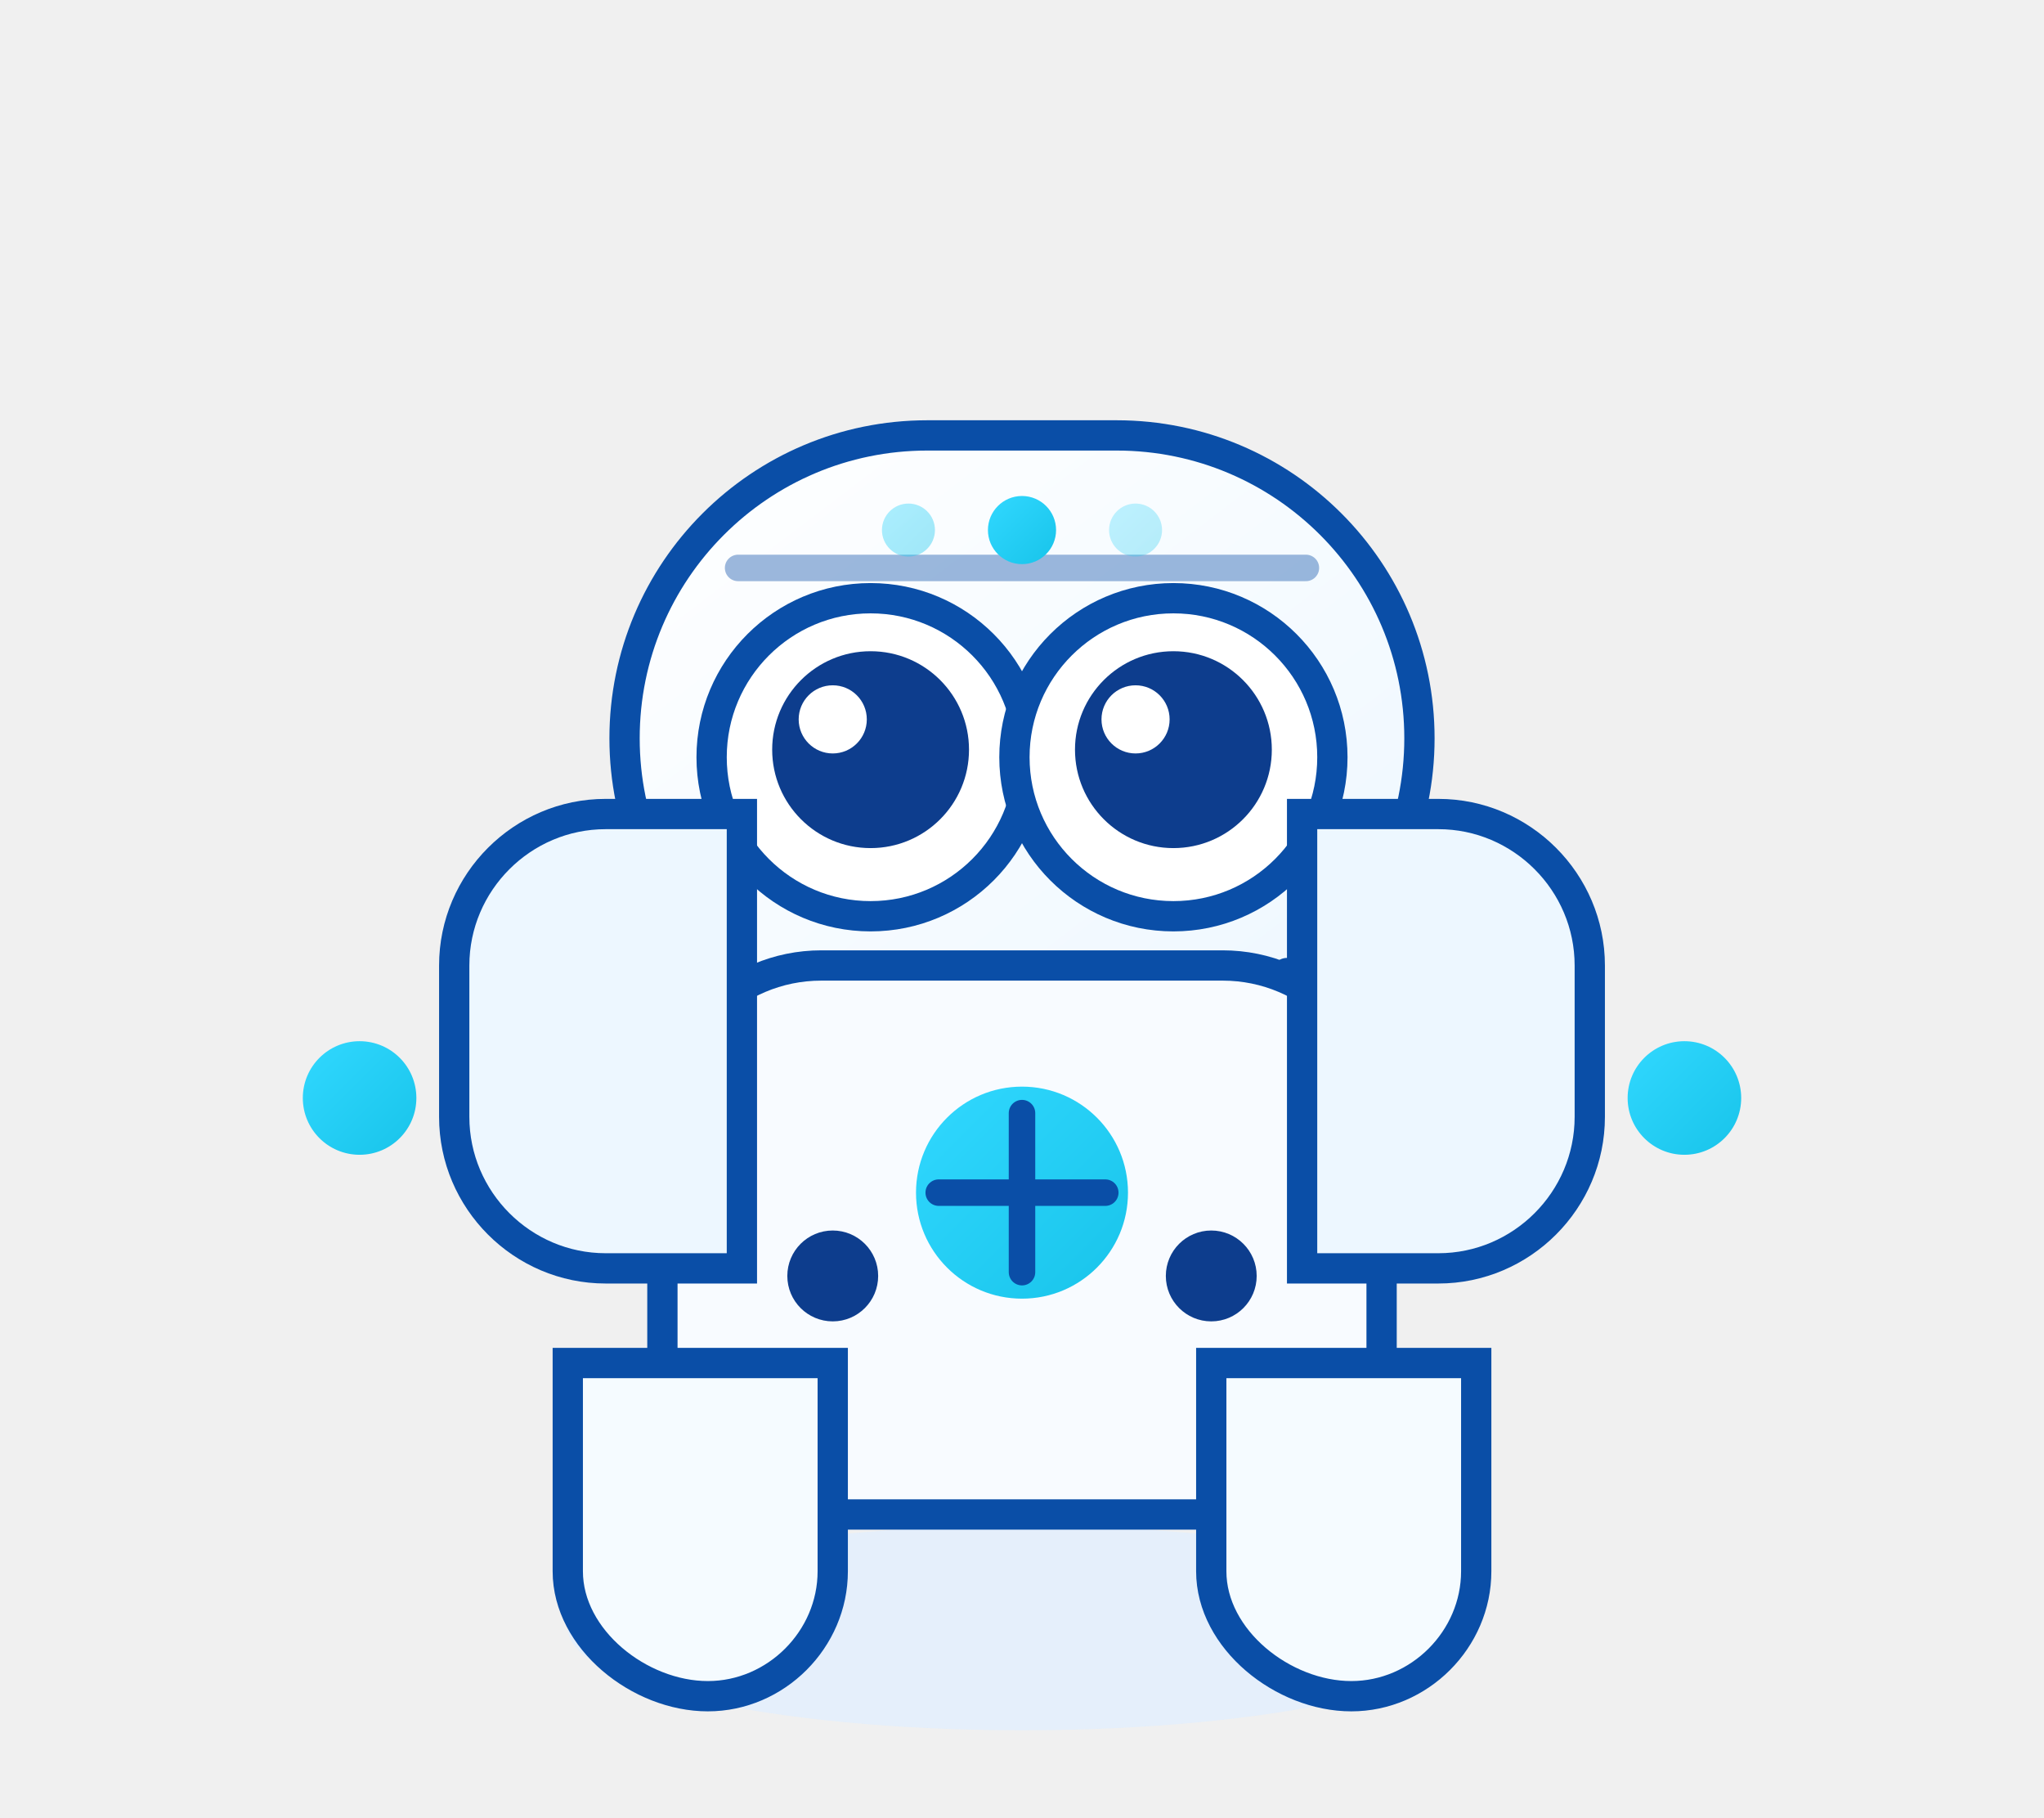
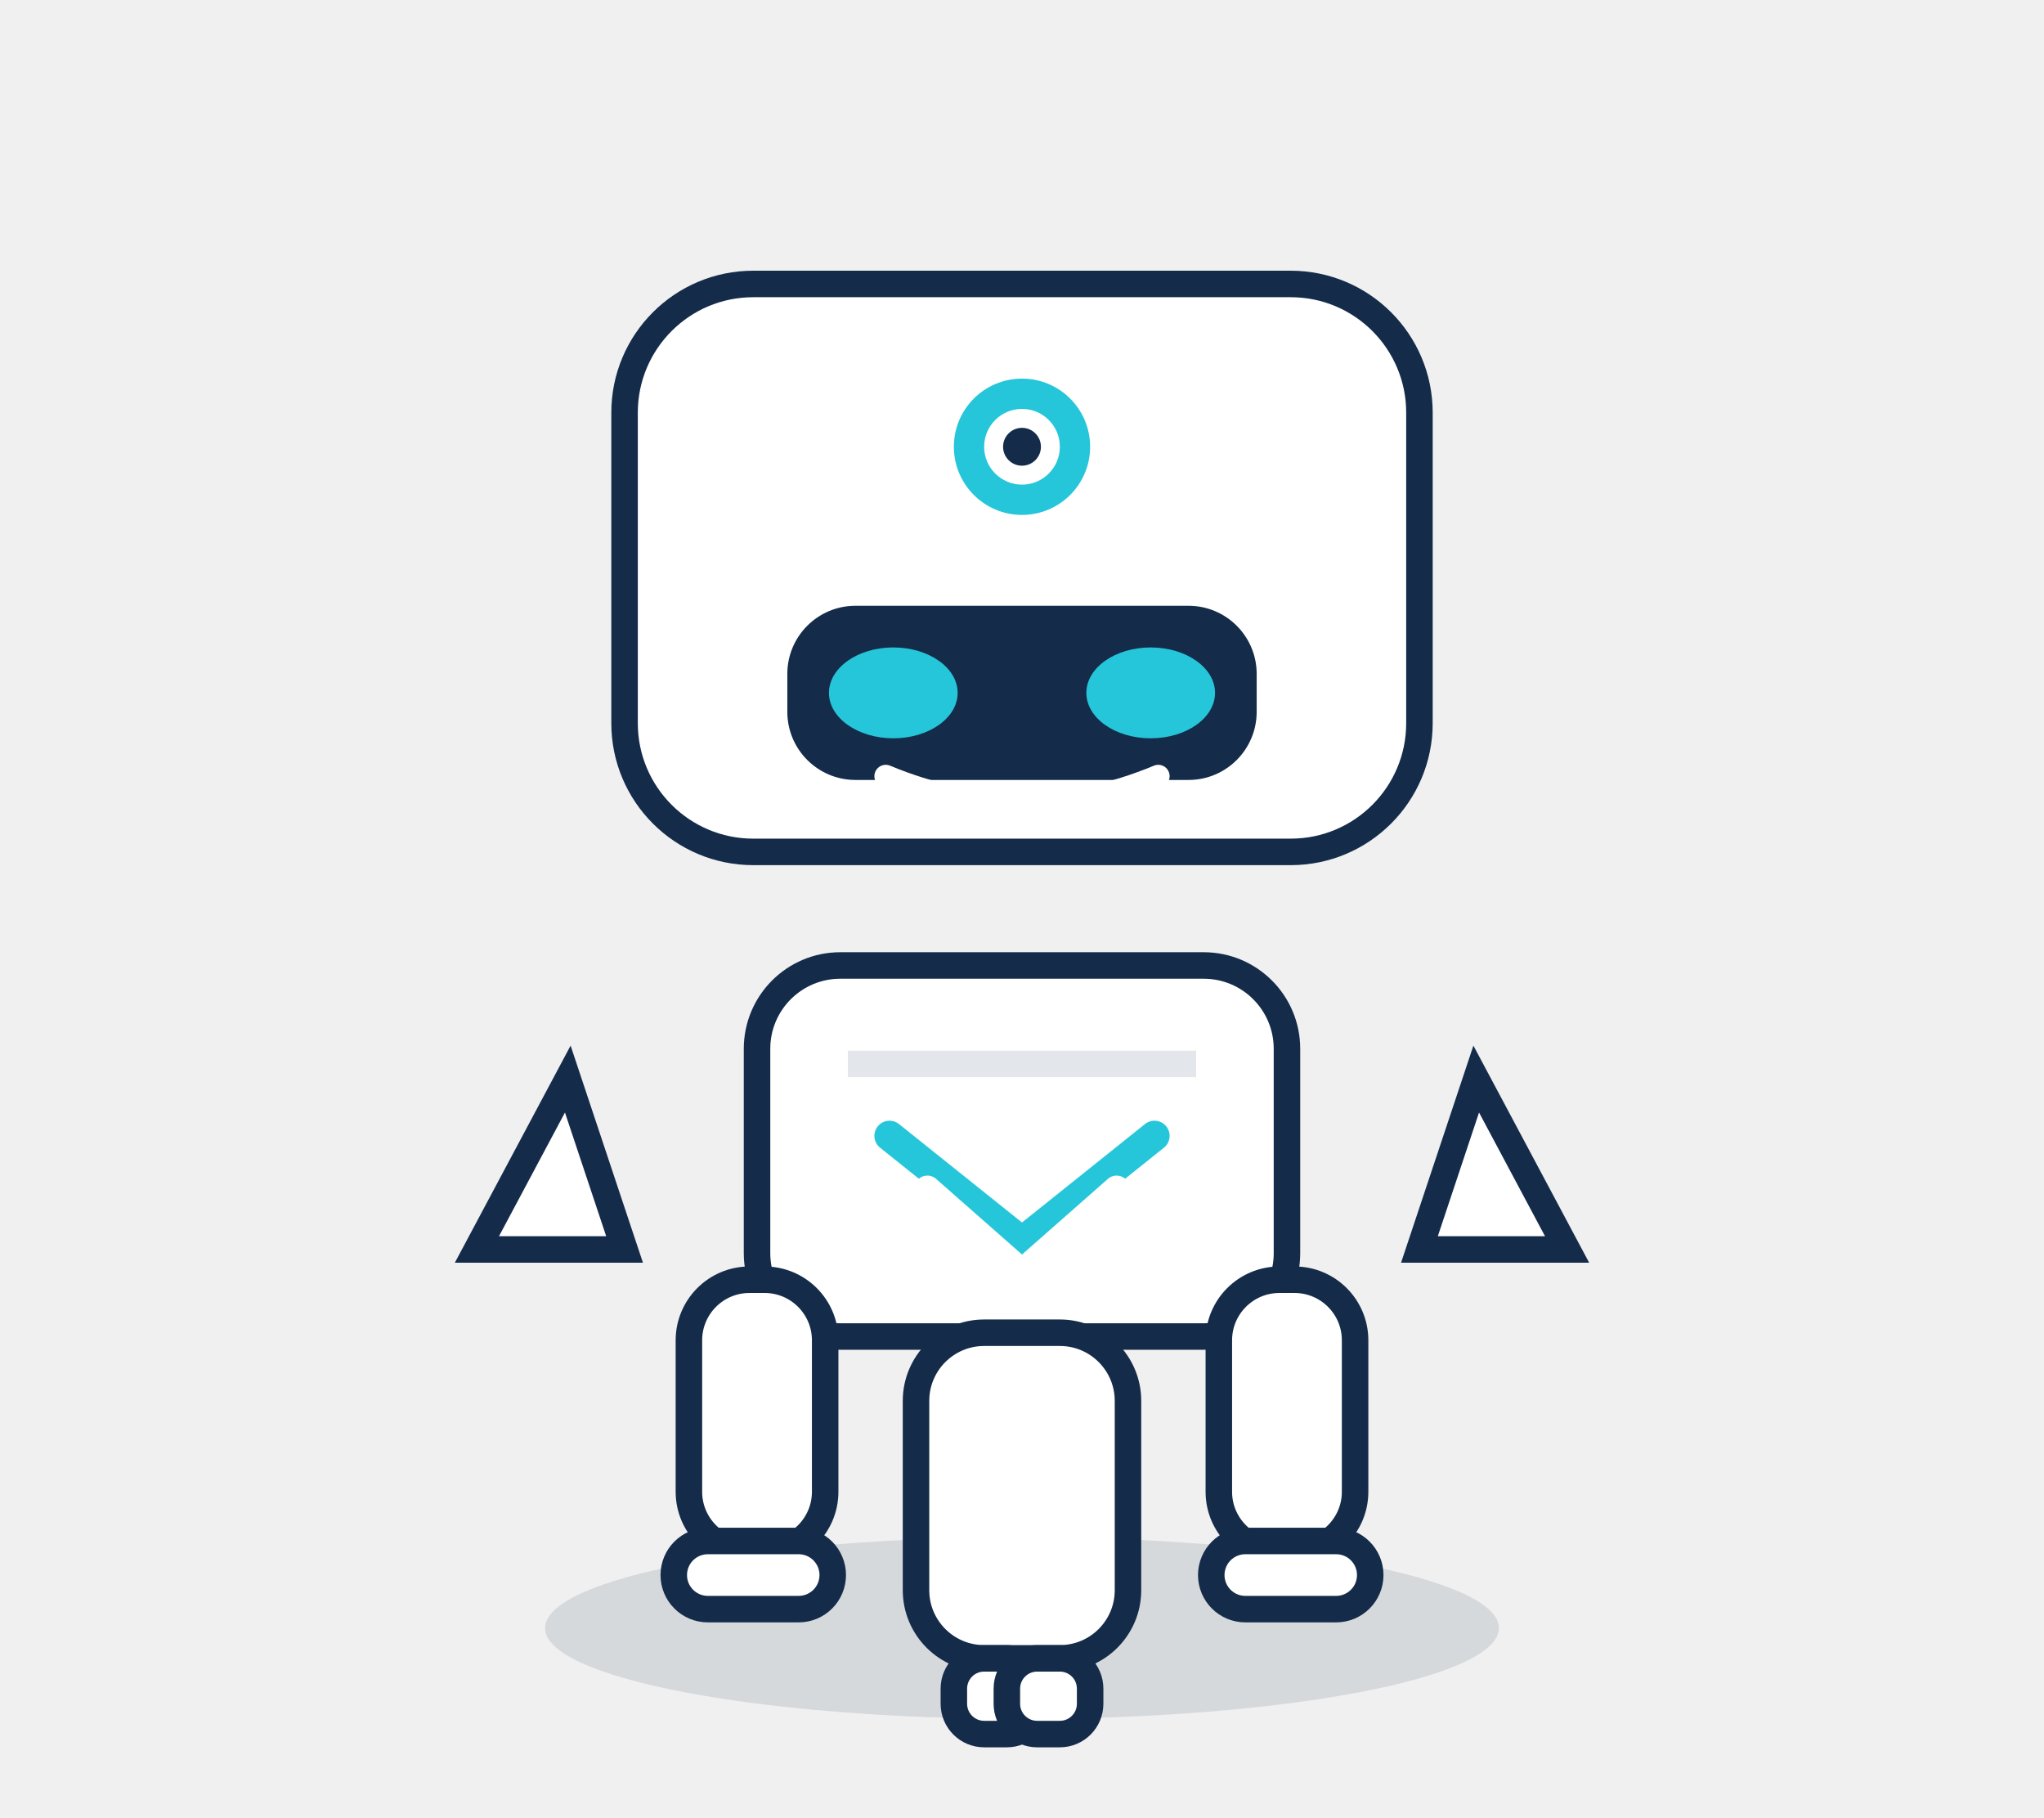
<svg xmlns="http://www.w3.org/2000/svg" viewBox="0 0 540 480" role="img" aria-labelledby="title desc">
  <defs>
-     <linearGradient id="bg" x1="0%" y1="0%" x2="100%" y2="100%">
-       <stop offset="0%" stop-color="#ffffff" />
-       <stop offset="100%" stop-color="#edf7ff" />
-     </linearGradient>
-     <linearGradient id="cyan" x1="0%" y1="0%" x2="100%" y2="100%">
-       <stop offset="0%" stop-color="#31d8ff" />
-       <stop offset="100%" stop-color="#18c4ea" />
-     </linearGradient>
-     <linearGradient id="body" x1="0%" y1="0%" x2="0%" y2="100%">
-       <stop offset="0%" stop-color="#0d4db4" />
-       <stop offset="100%" stop-color="#0a3d8f" />
-     </linearGradient>
+     <style>
+       .outline { fill: none; stroke: #142B4A; stroke-width: 7; stroke-linecap: round; stroke-linejoin: round; }
+       .navy { fill: #142B4A; }
+       .white { fill: #FFFFFF; }
+       .cyan { fill: #25C6DA; }
+       .light { fill: #E8F8FC; }
+       .shadow { fill: rgba(20, 43, 74, 0.12); }
+     </style>
  </defs>
  <g>
-     <ellipse cx="270" cy="430" rx="120" ry="27" fill="#dfeeff" opacity="0.7" />
+     <ellipse class="shadow" cx="270" cy="430" rx="126" ry="24" />
    <g>
-       <rect x="165" y="115" width="210" height="160" rx="80" fill="url(#bg)" stroke="#0a4ea7" stroke-width="8" />
-       <circle cx="230" cy="200" r="42" fill="#ffffff" stroke="#0a4ea7" stroke-width="8" />
-       <circle cx="310" cy="200" r="42" fill="#ffffff" stroke="#0a4ea7" stroke-width="8" />
-       <circle cx="230" cy="198" r="26" fill="#0d3d8d" />
-       <circle cx="310" cy="198" r="26" fill="#0d3d8d" />
-       <circle cx="220" cy="190" r="9" fill="#ffffff" />
-       <circle cx="300" cy="190" r="9" fill="#ffffff" />
-       <path d="M220 257c18 20 38 30 60 30s42-10 60-30" fill="none" stroke="#0a4ea7" stroke-width="8" stroke-linecap="round" />
-       <path d="M195 150h150" stroke="#0a4ea7" stroke-width="7" stroke-linecap="round" opacity="0.4" />
-       <circle cx="270" cy="140" r="9" fill="url(#cyan)" />
-       <circle cx="240" cy="140" r="7" fill="url(#cyan)" opacity="0.4" />
-       <circle cx="300" cy="140" r="7" fill="url(#cyan)" opacity="0.3" />
+       <rect x="165" y="75" width="210" height="150" rx="34" class="white" style="stroke:#142B4A;stroke-width:7;" />
+       <circle cx="270" cy="118" r="18" class="cyan" />
+       <circle cx="270" cy="118" r="10" class="white" />
+       <circle cx="270" cy="118" r="5" class="navy" />
+       <rect x="208" y="160" width="124" height="46" rx="18" class="navy" />
+       <ellipse cx="236" cy="183" rx="17" ry="12" class="cyan" />
+       <ellipse cx="304" cy="183" rx="17" ry="12" class="cyan" />
+       <path d="M234 205 Q270 220 306 205" fill="none" stroke="#FFFFFF" stroke-width="6" stroke-linecap="round" />
    </g>
    <g>
-       <rect x="175" y="255" width="190" height="145" rx="42" fill="#f8fbff" stroke="#0a4ea7" stroke-width="8" />
-       <circle cx="220" cy="337" r="12" fill="#0d3d8d" />
-       <circle cx="320" cy="337" r="12" fill="#0d3d8d" />
-       <circle cx="270" cy="315" r="28" fill="url(#cyan)" />
-       <path d="M248 315h44" stroke="#0a4ea7" stroke-width="7" stroke-linecap="round" />
-       <path d="M270 294v42" stroke="#0a4ea7" stroke-width="7" stroke-linecap="round" />
+       <rect x="200" y="255" width="140" height="98" rx="22" class="white" style="stroke:#142B4A;stroke-width:7;" />
+       <path d="M235 300 L270 328 L305 300" fill="none" stroke="#25C6DA" stroke-width="8" stroke-linecap="round" stroke-linejoin="round" />
+       <path d="M245 314 L270 336 L295 314" fill="none" stroke="#FFFFFF" stroke-width="7" stroke-linecap="round" stroke-linejoin="round" />
+       <path d="M224 281 H316" stroke="#142B4A" stroke-width="7" opacity="0.12" />
    </g>
    <g>
-       <path d="M150 360h70v55c0 18-15 33-33 33s-37-15-37-33v-55z" fill="#f5fbff" stroke="#0a4ea7" stroke-width="8" />
-       <path d="M320 360h70v55c0 18-15 33-33 33s-37-15-37-33v-55z" fill="#f5fbff" stroke="#0a4ea7" stroke-width="8" />
-       <path d="M120 255c0-22 18-40 40-40h36v120h-36c-22 0-40-18-40-40v-40z" fill="#edf7ff" stroke="#0a4ea7" stroke-width="8" />
-       <path d="M420 255c0-22-18-40-40-40h-36v120h36c22 0 40-18 40-40v-40z" fill="#edf7ff" stroke="#0a4ea7" stroke-width="8" />
-       <circle cx="95" cy="290" r="15" fill="url(#cyan)" />
-       <circle cx="445" cy="290" r="15" fill="url(#cyan)" />
+       <rect x="182" y="338" width="36" height="72" rx="16" class="white" style="stroke:#142B4A;stroke-width:7;" />
+       <rect x="322" y="338" width="36" height="72" rx="16" class="white" style="stroke:#142B4A;stroke-width:7;" />
+       <rect x="242" y="352" width="56" height="86" rx="18" class="white" style="stroke:#142B4A;stroke-width:7;" />
+       <rect x="178" y="407" width="42" height="18" rx="9" class="white" style="stroke:#142B4A;stroke-width:7;" />
+       <rect x="320" y="407" width="42" height="18" rx="9" class="white" style="stroke:#142B4A;stroke-width:7;" />
+       <rect x="252" y="438" width="22" height="20" rx="8" class="white" style="stroke:#142B4A;stroke-width:7;" />
+       <rect x="266" y="438" width="22" height="20" rx="8" class="white" style="stroke:#142B4A;stroke-width:7;" />
+     </g>
+     <g>
+       <path d="M150 285 L126 330 L165 330 Z" class="white" style="stroke:#142B4A;stroke-width:7;" />
+       <path d="M390 285 L414 330 L375 330 Z" class="white" style="stroke:#142B4A;stroke-width:7;" />
    </g>
  </g>
</svg>
